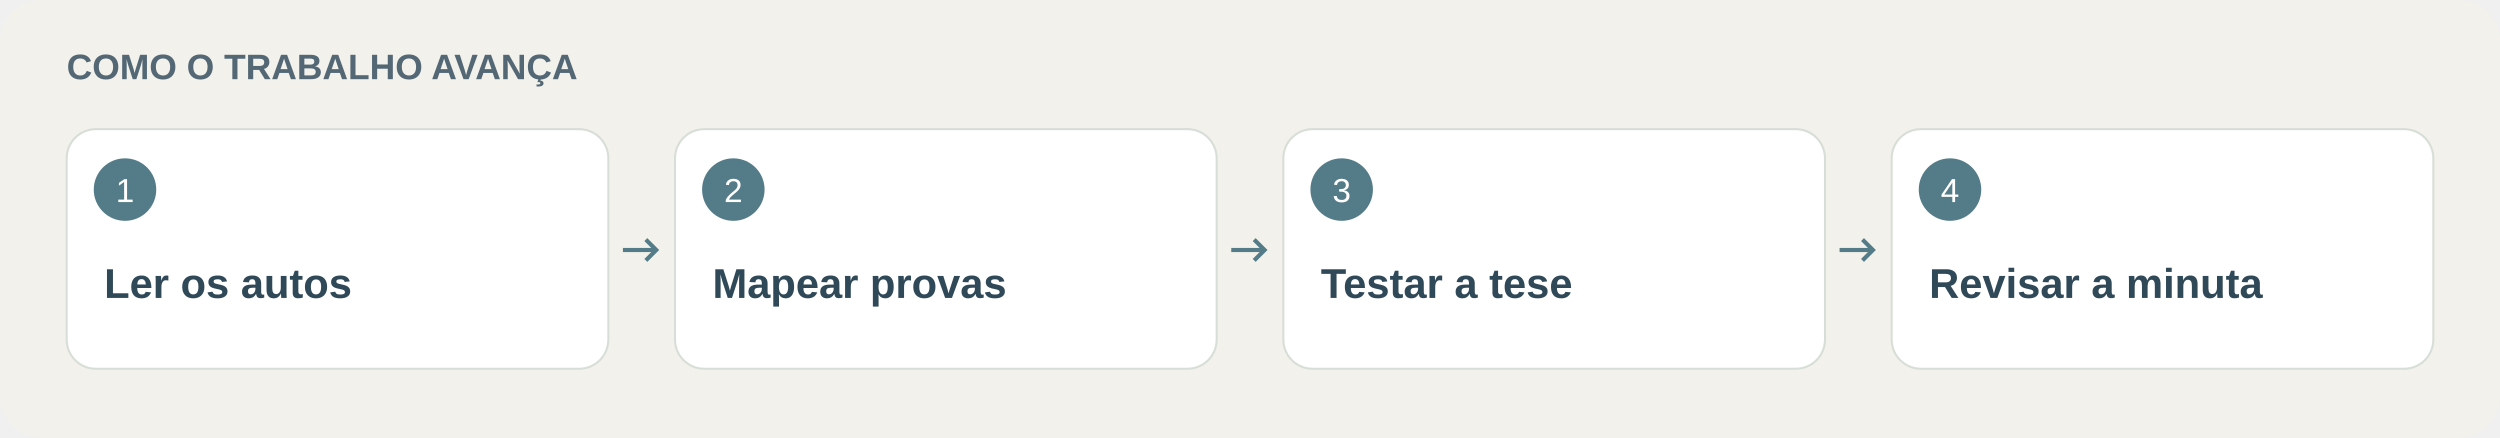
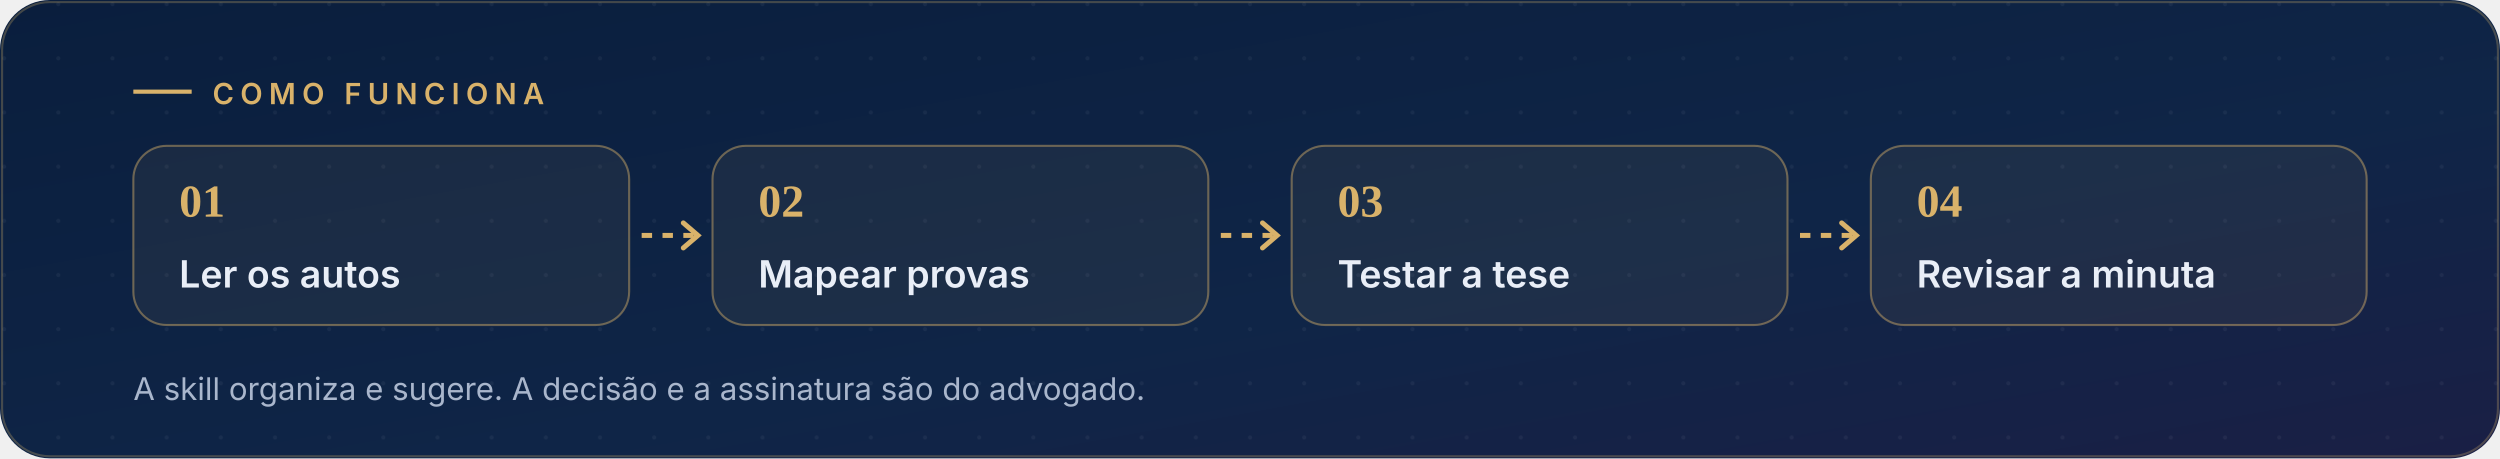
- <svg xmlns="http://www.w3.org/2000/svg" width="1200" height="210" viewBox="0 0 1200 210" role="img" aria-label="Ler os autos → Mapear provas → Testar a tese → Revisar a minuta">
-   <rect width="1200" height="210" rx="20" fill="#f3f1eb" />
-   <g font-family="Segoe UI,Arial,sans-serif">
-     <text x="32" y="38" font-size="17" fill="#536775" font-weight="600">COMO O TRABALHO AVANÇA</text>
-     <rect x="32" y="62" width="260" height="115" rx="14" fill="#fff" stroke="#d7ded7" />
-     <circle cx="60" cy="91" r="15" fill="#547c88" />
-     <text x="60" y="97" text-anchor="middle" font-size="16" fill="#fff">1</text>
-     <text x="50" y="143" font-size="20" font-weight="600" fill="#304959">Ler os autos</text>
-     <path d="M299 120h16m-5-5 5 5-5 5" fill="none" stroke="#547c88" stroke-width="2" />
-     <rect x="324" y="62" width="260" height="115" rx="14" fill="#fff" stroke="#d7ded7" />
-     <circle cx="352" cy="91" r="15" fill="#547c88" />
-     <text x="352" y="97" text-anchor="middle" font-size="16" fill="#fff">2</text>
-     <text x="342" y="143" font-size="20" font-weight="600" fill="#304959">Mapear provas</text>
-     <path d="M591 120h16m-5-5 5 5-5 5" fill="none" stroke="#547c88" stroke-width="2" />
-     <rect x="616" y="62" width="260" height="115" rx="14" fill="#fff" stroke="#d7ded7" />
-     <circle cx="644" cy="91" r="15" fill="#547c88" />
-     <text x="644" y="97" text-anchor="middle" font-size="16" fill="#fff">3</text>
-     <text x="634" y="143" font-size="20" font-weight="600" fill="#304959">Testar a tese</text>
-     <path d="M883 120h16m-5-5 5 5-5 5" fill="none" stroke="#547c88" stroke-width="2" />
-     <rect x="908" y="62" width="260" height="115" rx="14" fill="#fff" stroke="#d7ded7" />
-     <circle cx="936" cy="91" r="15" fill="#547c88" />
-     <text x="936" y="97" text-anchor="middle" font-size="16" fill="#fff">4</text>
-     <text x="926" y="143" font-size="20" font-weight="600" fill="#304959">Revisar a minuta</text>
+ <svg xmlns="http://www.w3.org/2000/svg" width="1200" height="220" viewBox="0 0 1200 220" role="img" aria-label="Ler os autos → Mapear provas → Testar a tese → Revisar a minuta">
+   <defs>
+     <linearGradient id="bg" x1="0" y1="0" x2="1" y2="1">
+       <stop offset="0" stop-color="#0a1e3d" />
+       <stop offset=".6" stop-color="#0f2547" />
+       <stop offset="1" stop-color="#1a1f45" />
+     </linearGradient>
+     <radialGradient id="glow" cx=".5" cy=".5" r=".5">
+       <stop offset="0" stop-color="#f1d79c" stop-opacity=".22" />
+       <stop offset="1" stop-color="#f1d79c" stop-opacity="0" />
+     </radialGradient>
+     <pattern id="dots" width="26" height="26" patternUnits="userSpaceOnUse">
+       <circle cx="2" cy="2" r="1" fill="#ffffff" fill-opacity=".05" />
+     </pattern>
+     <style>
+  .serif{font-family:Georgia,'Times New Roman',serif}.sans{font-family:'Segoe UI',Inter,Arial,sans-serif}.mono{font-family:Consolas,'Cascadia Code',monospace}
+  @keyframes swing{0%,100%{transform:rotate(-3deg)}50%{transform:rotate(3deg)}}.beam{animation:swing 7s ease-in-out infinite}
+  @keyframes dash{to{stroke-dashoffset:-24}}.flow{animation:dash 1.4s linear infinite}
+  @keyframes blink{0%,49%{opacity:1}50%,100%{opacity:0}}.cur{animation:blink 1.1s steps(1) infinite}
+ </style>
+   </defs>
+   <rect width="1200" height="220" rx="24" fill="url(#bg)" />
+   <rect width="1200" height="220" rx="24" fill="url(#dots)" />
+   <rect x="1" y="1" width="1198" height="218" rx="23" fill="none" stroke="#d9b26a" stroke-opacity=".28" />
+   <g class="sans">
+     <path d="M64 44h28" stroke="#d9b26a" stroke-width="2" />
+     <text x="102" y="50" font-size="14" font-weight="600" letter-spacing="3" fill="#d9b26a">COMO FUNCIONA</text>
  </g>
+   <rect x="64" y="70" width="238" height="86" rx="16" fill="#d9b26a" fill-opacity=".07" stroke="#d9b26a" stroke-opacity=".45" />
+   <text x="86" y="104" class="serif" font-size="22" font-weight="700" fill="#d9b26a">01</text>
+   <text x="86" y="138" class="sans" font-size="18" font-weight="600" fill="#e9eef7">Ler os autos</text>
+   <path d="M308 113H334" stroke="#d9b26a" stroke-width="2.4" stroke-dasharray="5 5" class="flow" />
+   <path d="M328 107l7 6-7 6" fill="none" stroke="#d9b26a" stroke-width="2.4" stroke-linecap="round" />
+   <rect x="342" y="70" width="238" height="86" rx="16" fill="#d9b26a" fill-opacity=".07" stroke="#d9b26a" stroke-opacity=".45" />
+   <text x="364" y="104" class="serif" font-size="22" font-weight="700" fill="#d9b26a">02</text>
+   <text x="364" y="138" class="sans" font-size="18" font-weight="600" fill="#e9eef7">Mapear provas</text>
+   <path d="M586 113H612" stroke="#d9b26a" stroke-width="2.4" stroke-dasharray="5 5" class="flow" />
+   <path d="M606 107l7 6-7 6" fill="none" stroke="#d9b26a" stroke-width="2.4" stroke-linecap="round" />
+   <rect x="620" y="70" width="238" height="86" rx="16" fill="#d9b26a" fill-opacity=".07" stroke="#d9b26a" stroke-opacity=".45" />
+   <text x="642" y="104" class="serif" font-size="22" font-weight="700" fill="#d9b26a">03</text>
+   <text x="642" y="138" class="sans" font-size="18" font-weight="600" fill="#e9eef7">Testar a tese</text>
+   <path d="M864 113H890" stroke="#d9b26a" stroke-width="2.4" stroke-dasharray="5 5" class="flow" />
+   <path d="M884 107l7 6-7 6" fill="none" stroke="#d9b26a" stroke-width="2.4" stroke-linecap="round" />
+   <rect x="898" y="70" width="238" height="86" rx="16" fill="#d9b26a" fill-opacity=".07" stroke="#d9b26a" stroke-opacity=".45" />
+   <text x="920" y="104" class="serif" font-size="22" font-weight="700" fill="#d9b26a">04</text>
+   <text x="920" y="138" class="sans" font-size="18" font-weight="600" fill="#e9eef7">Revisar a minuta</text>
+   <text x="64" y="192" class="sans" font-size="15" fill="#a9b6cc">A skill organiza e sugere. A decisão e a assinatura são do advogado.</text>
</svg>
